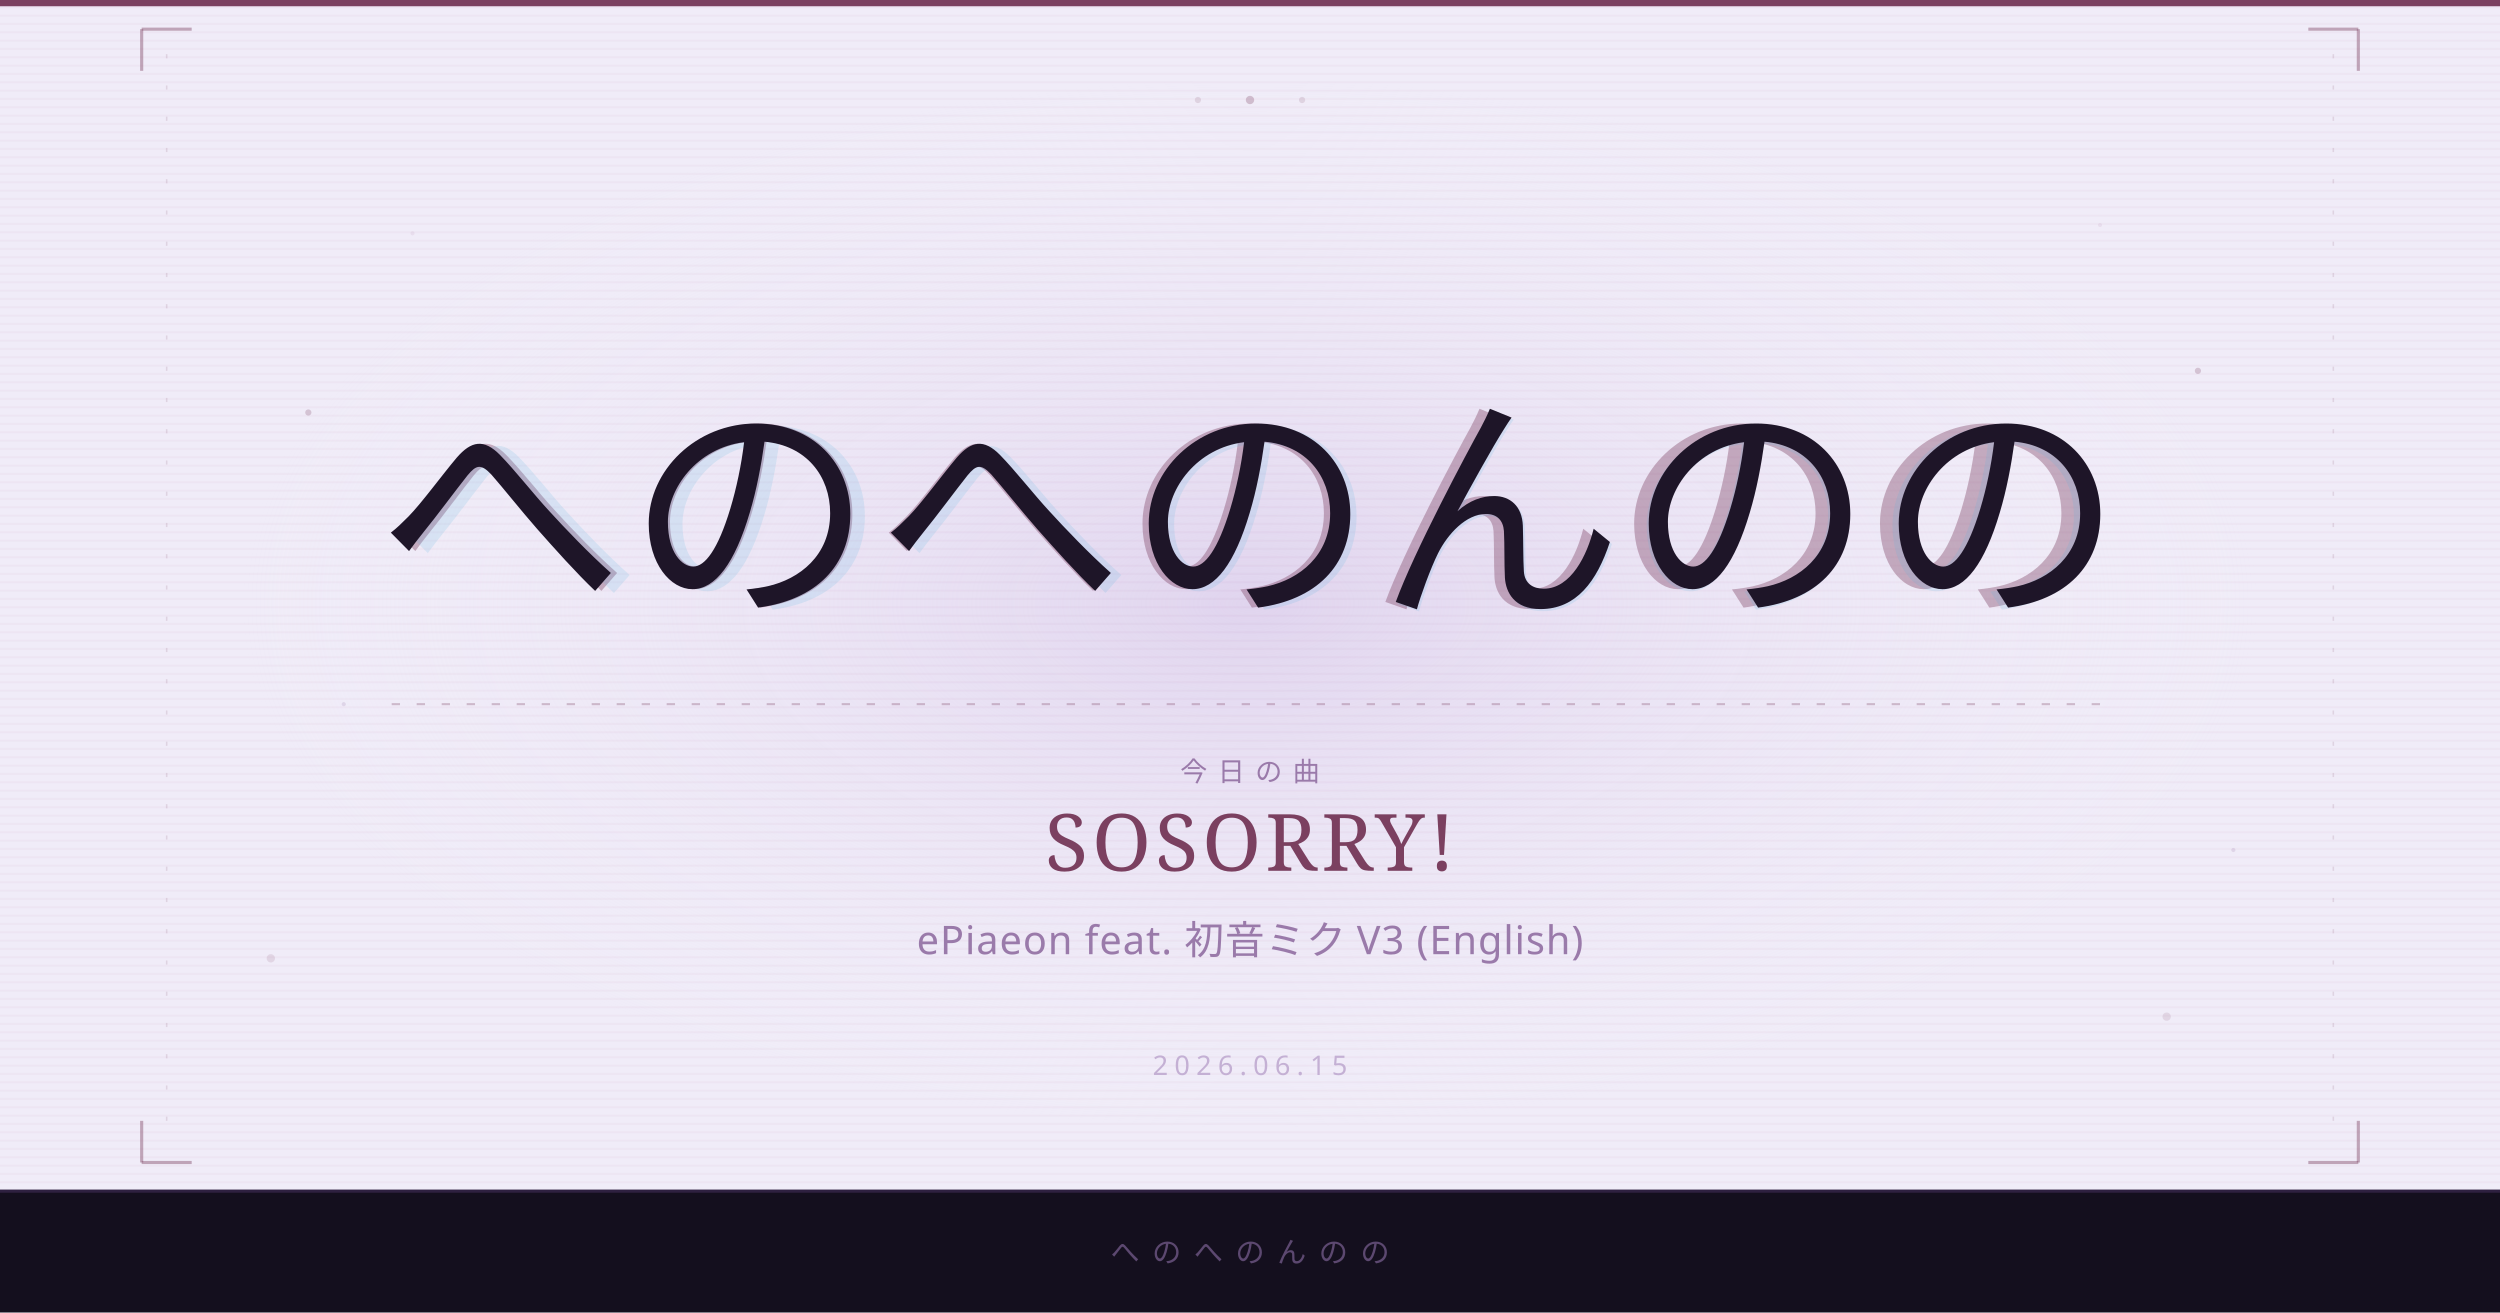
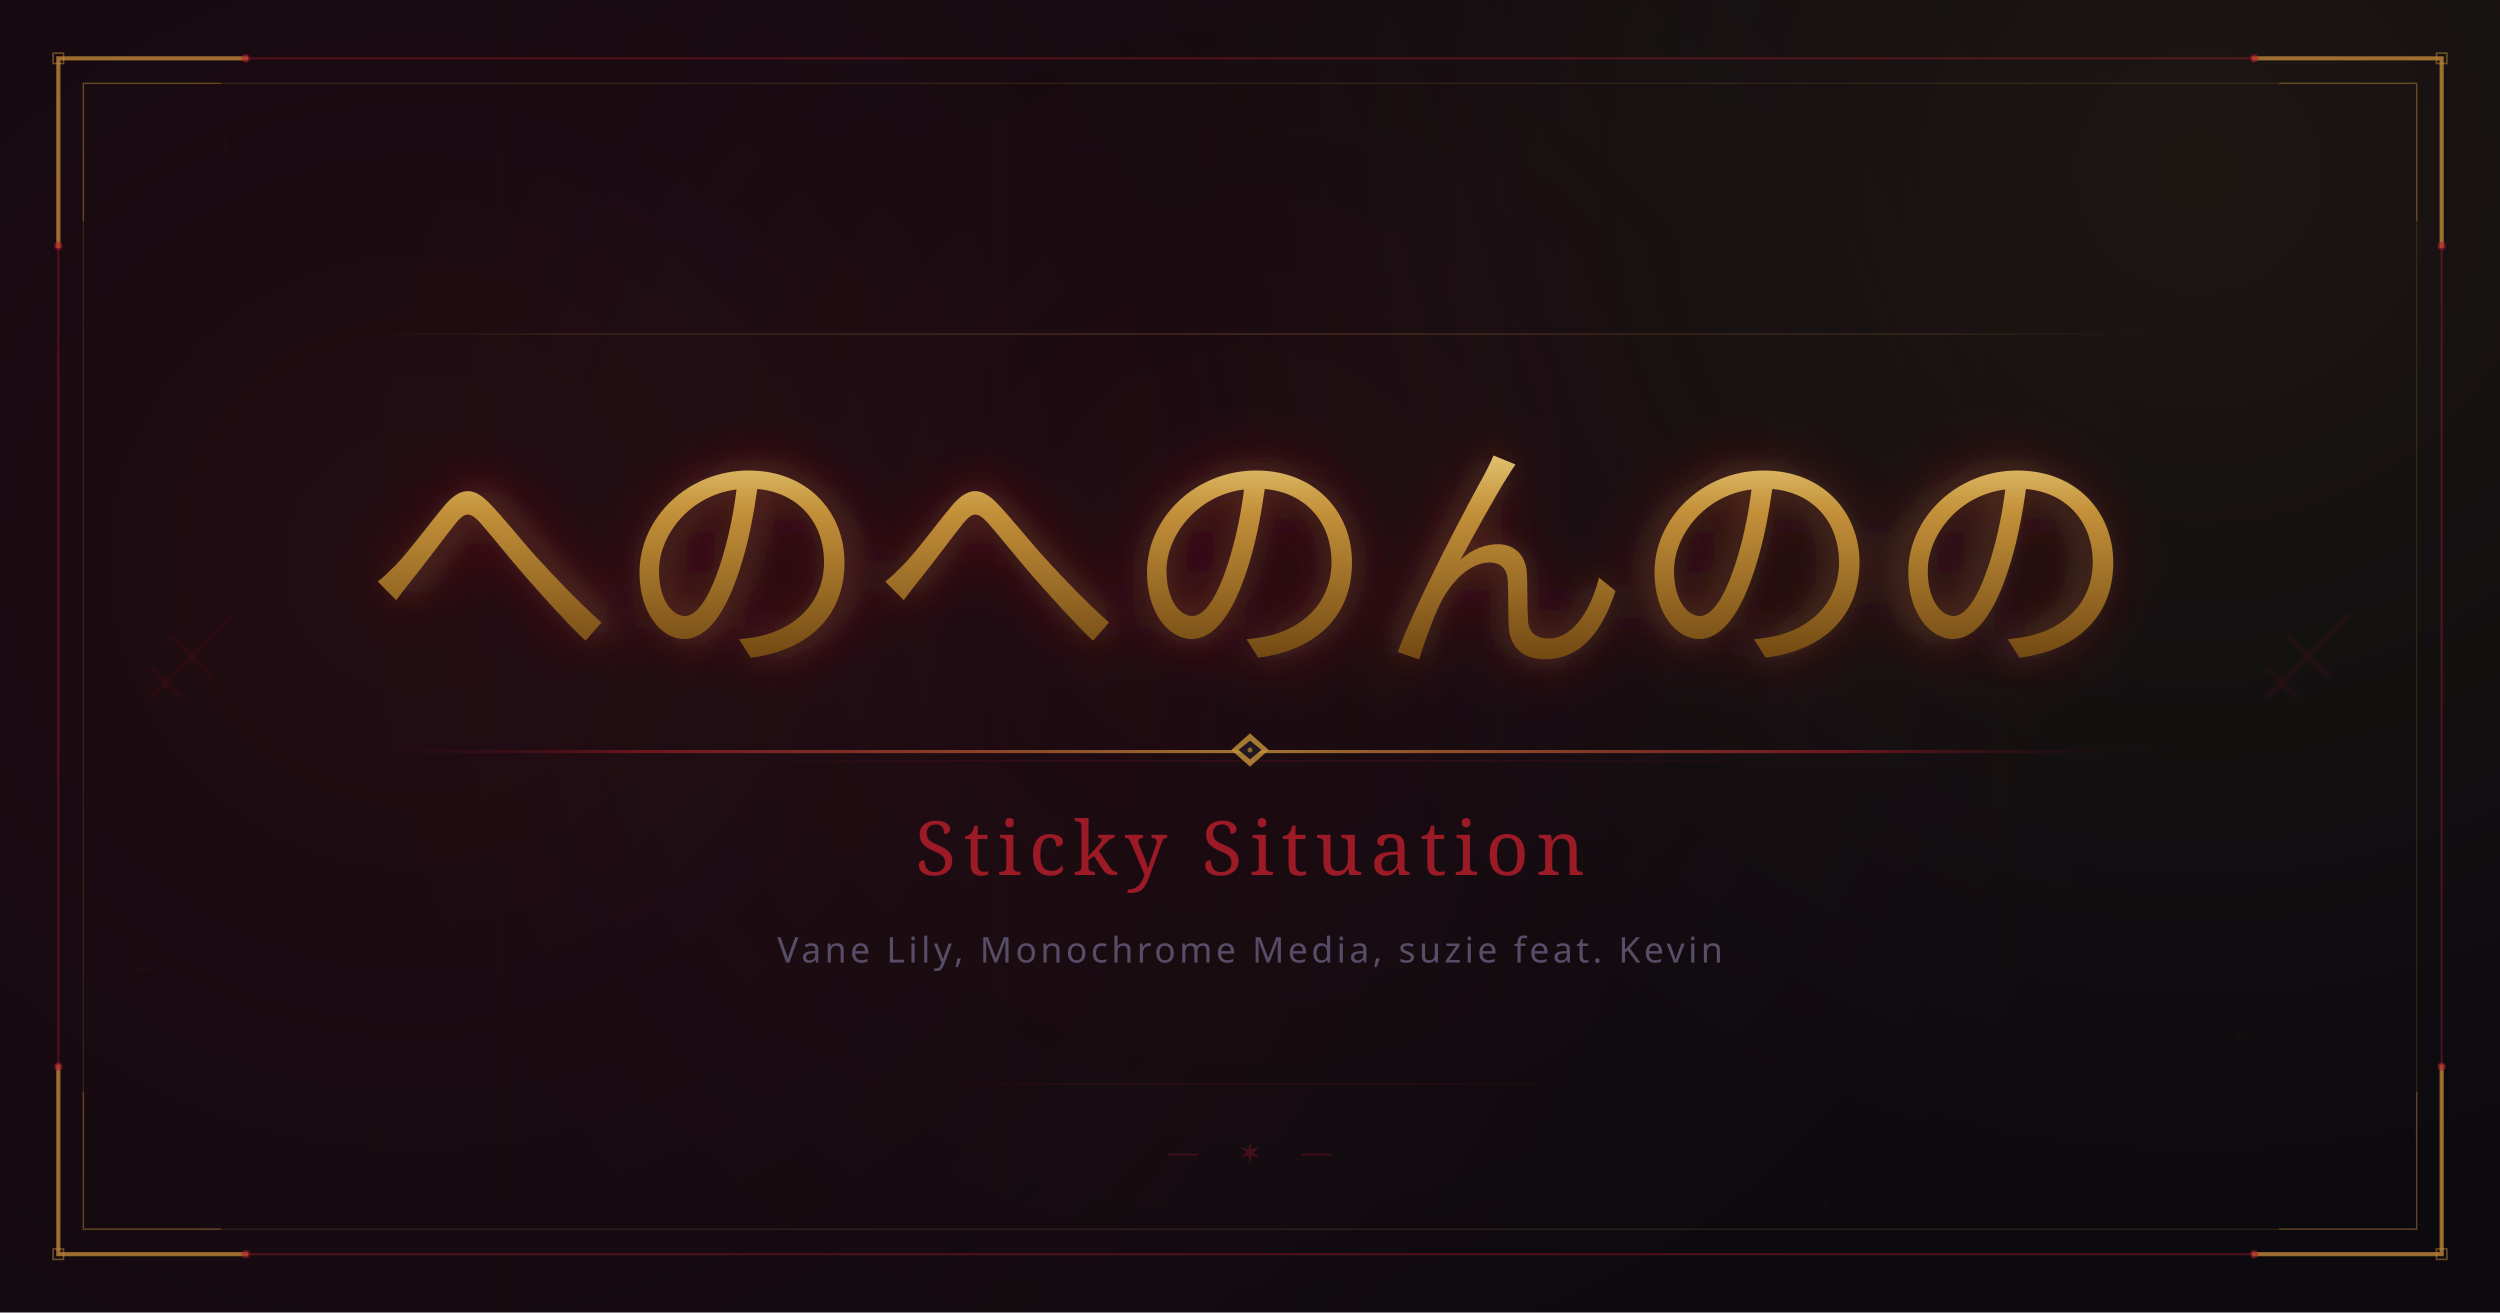
<svg xmlns="http://www.w3.org/2000/svg" width="1200" height="630" viewBox="0 0 1200 630">
  <defs>
-     <pattern id="scan" x="0" y="0" width="1200" height="4" patternUnits="userSpaceOnUse">
-       <rect x="0" y="3" width="1200" height="1" fill="#9a648c" opacity="0.045" />
-     </pattern>
-     <radialGradient id="centerGlow" cx="50%" cy="46%" r="40%">
-       <stop offset="0%" stop-color="#e0d4ee" />
-       <stop offset="100%" stop-color="#f0ecf8" stop-opacity="0" />
+     <radialGradient id="rg-cr" gradientUnits="userSpaceOnUse" cx="200" cy="270" r="620">
+       <stop offset="0%" stop-color="#b01c2a" stop-opacity="0.13" />
+       <stop offset="100%" stop-color="#b01c2a" stop-opacity="0" />
    </radialGradient>
+     <radialGradient id="rg-au" gradientUnits="userSpaceOnUse" cx="1055" cy="82" r="490">
+       <stop offset="0%" stop-color="#c4913a" stop-opacity="0.09" />
+       <stop offset="100%" stop-color="#c4913a" stop-opacity="0" />
+     </radialGradient>
+     <radialGradient id="rg-title-halo" gradientUnits="userSpaceOnUse" cx="600" cy="268" r="440">
+       <stop offset="0%" stop-color="#b01c2a" stop-opacity="0.07" />
+       <stop offset="100%" stop-color="#b01c2a" stop-opacity="0" />
+     </radialGradient>
+     <linearGradient id="lg-title" gradientUnits="userSpaceOnUse" x1="600" y1="203" x2="600" y2="320">
+       <stop offset="0%" stop-color="#f2dc8e" />
+       <stop offset="36%" stop-color="#c4913a" />
+       <stop offset="100%" stop-color="#6e4510" />
+     </linearGradient>
+     <linearGradient id="lg-blade" x1="0" y1="0" x2="1" y2="0">
+       <stop offset="0%" stop-color="#0c0a0f" stop-opacity="0" />
+       <stop offset="18%" stop-color="#b01c2a" stop-opacity="0.72" />
+       <stop offset="50%" stop-color="#c4913a" stop-opacity="1" />
+       <stop offset="82%" stop-color="#b01c2a" stop-opacity="0.72" />
+       <stop offset="100%" stop-color="#0c0a0f" stop-opacity="0" />
+     </linearGradient>
+     <linearGradient id="lg-blade2" x1="0" y1="0" x2="1" y2="0">
+       <stop offset="0%" stop-color="#0c0a0f" stop-opacity="0" />
+       <stop offset="28%" stop-color="#b01c2a" stop-opacity="0.32" />
+       <stop offset="50%" stop-color="#b01c2a" stop-opacity="0.45" />
+       <stop offset="72%" stop-color="#b01c2a" stop-opacity="0.32" />
+       <stop offset="100%" stop-color="#0c0a0f" stop-opacity="0" />
+     </linearGradient>
+     <linearGradient id="lg-top-rule" x1="0" y1="0" x2="1" y2="0">
+       <stop offset="0%" stop-color="#0c0a0f" stop-opacity="0" />
+       <stop offset="15%" stop-color="#c4913a" stop-opacity="0.35" />
+       <stop offset="50%" stop-color="#c4913a" stop-opacity="0.55" />
+       <stop offset="85%" stop-color="#c4913a" stop-opacity="0.35" />
+       <stop offset="100%" stop-color="#0c0a0f" stop-opacity="0" />
+     </linearGradient>
+     <filter id="f-glow-cr" x="-35%" y="-65%" width="170%" height="230%">
+       <feGaussianBlur stdDeviation="15" />
+     </filter>
+     <filter id="f-glow-au" x="-20%" y="-40%" width="140%" height="180%">
+       <feGaussianBlur stdDeviation="7" />
+     </filter>
  </defs>
-   <rect width="1200" height="630" fill="#f0ecf8" />
-   <rect width="1200" height="630" fill="url(#centerGlow)" />
-   <rect width="1200" height="630" fill="url(#scan)" />
-   <rect x="0" y="0" width="1200" height="3" fill="#7b4060" />
-   <rect x="0" y="572" width="1200" height="58" fill="#140f1e" />
-   <rect x="0" y="571" width="1200" height="1.5" fill="#2e2040" />
-   <path d="M68 14 V34" stroke="#7b4060" stroke-width="1.5" fill="none" opacity="0.42" />
-   <path d="M68 14 H92" stroke="#7b4060" stroke-width="1.5" fill="none" opacity="0.42" />
-   <path d="M1132 14 V34" stroke="#7b4060" stroke-width="1.5" fill="none" opacity="0.42" />
-   <path d="M1108 14 H1132" stroke="#7b4060" stroke-width="1.5" fill="none" opacity="0.42" />
-   <path d="M68 558 V538" stroke="#7b4060" stroke-width="1.5" fill="none" opacity="0.42" />
-   <path d="M68 558 H92" stroke="#7b4060" stroke-width="1.5" fill="none" opacity="0.42" />
-   <path d="M1132 558 V538" stroke="#7b4060" stroke-width="1.5" fill="none" opacity="0.42" />
-   <path d="M1108 558 H1132" stroke="#7b4060" stroke-width="1.5" fill="none" opacity="0.42" />
-   <line x1="80" y1="26" x2="80" y2="544" stroke="#7b4060" stroke-width="0.75" stroke-dasharray="2,13" opacity="0.15" />
-   <line x1="1120" y1="26" x2="1120" y2="544" stroke="#7b4060" stroke-width="0.75" stroke-dasharray="2,13" opacity="0.15" />
-   <circle cx="148" cy="198" r="1.5" fill="#7b4060" opacity="0.24" />
-   <circle cx="165" cy="338" r="1" fill="#9a7aaa" opacity="0.2" />
-   <circle cx="130" cy="460" r="2" fill="#7b4060" opacity="0.13" />
-   <circle cx="198" cy="112" r="1" fill="#c4a0c0" opacity="0.18" />
-   <circle cx="1055" cy="178" r="1.5" fill="#7b4060" opacity="0.24" />
-   <circle cx="1072" cy="408" r="1" fill="#9a7aaa" opacity="0.2" />
-   <circle cx="1040" cy="488" r="2" fill="#7b4060" opacity="0.13" />
-   <circle cx="1008" cy="108" r="1" fill="#c4a0c0" opacity="0.18" />
-   <circle cx="600" cy="48" r="2" fill="#7b4060" opacity="0.28" />
-   <circle cx="575" cy="48" r="1.5" fill="#7b4060" opacity="0.15" />
-   <circle cx="625" cy="48" r="1.5" fill="#7b4060" opacity="0.15" />
-   <text x="600" y="288" text-anchor="middle" font-family="serif" font-size="118" fill="#7b4060" opacity="0.38" transform="translate(-3,0)">へのへのんのの</text>
-   <text x="600" y="288" text-anchor="middle" font-family="serif" font-size="118" fill="#50b4dc" opacity="0.16" transform="translate(3,1)">へのへのんのの</text>
-   <text x="600" y="288" text-anchor="middle" font-family="serif" font-size="118" fill="#1e1528" letter-spacing="2">へのへのんのの</text>
-   <line x1="188" y1="338" x2="1012" y2="338" stroke="#7b4060" stroke-width="1" stroke-dasharray="4,8" opacity="0.3" />
-   <text x="600" y="375" text-anchor="middle" font-family="sans-serif" font-size="13" fill="#9a7aaa" letter-spacing="5">今日の曲</text>
-   <text x="600" y="418" text-anchor="middle" font-family="serif" font-size="38" fill="#7b4060" letter-spacing="2">SOSORRY!</text>
-   <text x="600" y="458" text-anchor="middle" font-family="sans-serif" font-size="19" fill="#9a7aaa" letter-spacing="0.5">ePiaeon feat. 初音ミク V3 (English)</text>
-   <text x="600" y="516" text-anchor="middle" font-family="sans-serif" font-size="13" fill="#c4b0d4" letter-spacing="3">2026.06.15</text>
-   <text x="600" y="606" text-anchor="middle" font-family="sans-serif" font-size="14" fill="#5c4870" letter-spacing="6">へのへのんのの</text>
+   <rect width="1200" height="630" fill="#0c0a0f" />
+   <rect width="1200" height="630" fill="url(#rg-cr)" />
+   <rect width="1200" height="630" fill="url(#rg-au)" />
+   <rect width="1200" height="630" fill="url(#rg-title-halo)" />
+   <g fill="#c4913a" fill-opacity="0.024">
+     <path d="M10,0.5L10.5,9.5L19.5,10L10.5,10.5L10,19.5L9.5,10.5L0.5,10L9.5,9.5z" transform="translate(98,60)" />
+     <path d="M10,0.5L10.5,9.5L19.5,10L10.5,10.5L10,19.5L9.5,10.5L0.5,10L9.5,9.5z" transform="translate(1065,488)" />
+     <path d="M10,0.5L10.5,9.5L19.5,10L10.5,10.5L10,19.5L9.5,10.5L0.5,10L9.5,9.5z" transform="translate(58,455)" />
+     <path d="M10,0.5L10.5,9.5L19.5,10L10.5,10.5L10,19.5L9.5,10.5L0.5,10L9.5,9.5z" transform="translate(1082,90)" />
+     <path d="M7,0.35L7.35,6.65L13.65,7L7.35,7.35L7,13.65L6.65,7.35L0.35,7L6.65,6.65z" transform="translate(172,540)" />
+     <path d="M7,0.35L7.35,6.65L13.65,7L7.35,7.35L7,13.65L6.65,7.35L0.35,7L6.65,6.65z" transform="translate(1002,30)" />
+     <path d="M6,0.3L6.3,5.7L11.7,6L6.3,6.3L6,11.7L5.7,6.3L0.3,6L5.7,5.7z" transform="translate(552,572)" />
+     <path d="M6,0.3L6.3,5.7L11.7,6L6.3,6.3L6,11.7L5.7,6.3L0.3,6L5.7,5.7z" transform="translate(638,48)" />
+     <path d="M6,0.3L6.3,5.7L11.7,6L6.3,6.3L6,11.7L5.7,6.3L0.3,6L5.7,5.7z" transform="translate(318,30)" />
+     <path d="M6,0.3L6.3,5.7L11.7,6L6.3,6.3L6,11.7L5.7,6.3L0.3,6L5.7,5.7z" transform="translate(870,572)" />
+   </g>
+   <g stroke="#c4913a" stroke-opacity="0.012" stroke-width="0.5">
+     <line x1="240" y1="0" x2="240" y2="630" />
+     <line x1="480" y1="0" x2="480" y2="630" />
+     <line x1="720" y1="0" x2="720" y2="630" />
+     <line x1="960" y1="0" x2="960" y2="630" />
+   </g>
+   <rect x="28" y="28" width="1144" height="574" fill="none" stroke="#b01c2a" stroke-width="1" stroke-opacity="0.38" />
+   <rect x="40" y="40" width="1120" height="550" fill="none" stroke="#c4913a" stroke-width="0.5" stroke-opacity="0.2" />
+   <path d="M28,118 L28,28 L118,28" fill="none" stroke="#c4913a" stroke-width="2" stroke-opacity="0.72" stroke-linecap="square" />
+   <path d="M40,106 L40,40 L106,40" fill="none" stroke="#c4913a" stroke-width="0.7" stroke-opacity="0.34" />
+   <path d="M1172,118 L1172,28 L1082,28" fill="none" stroke="#c4913a" stroke-width="2" stroke-opacity="0.72" stroke-linecap="square" />
+   <path d="M1160,106 L1160,40 L1094,40" fill="none" stroke="#c4913a" stroke-width="0.7" stroke-opacity="0.34" />
+   <path d="M28,512 L28,602 L118,602" fill="none" stroke="#c4913a" stroke-width="2" stroke-opacity="0.72" stroke-linecap="square" />
+   <path d="M40,524 L40,590 L106,590" fill="none" stroke="#c4913a" stroke-width="0.7" stroke-opacity="0.34" />
+   <path d="M1172,512 L1172,602 L1082,602" fill="none" stroke="#c4913a" stroke-width="2" stroke-opacity="0.72" stroke-linecap="square" />
+   <path d="M1160,524 L1160,590 L1094,590" fill="none" stroke="#c4913a" stroke-width="0.7" stroke-opacity="0.34" />
+   <circle cx="118" cy="28" r="2" fill="#b01c2a" fill-opacity="0.55" />
+   <circle cx="1082" cy="28" r="2" fill="#b01c2a" fill-opacity="0.55" />
+   <circle cx="28" cy="118" r="2" fill="#b01c2a" fill-opacity="0.55" />
+   <circle cx="1172" cy="118" r="2" fill="#b01c2a" fill-opacity="0.55" />
+   <circle cx="118" cy="602" r="2" fill="#b01c2a" fill-opacity="0.55" />
+   <circle cx="1082" cy="602" r="2" fill="#b01c2a" fill-opacity="0.55" />
+   <circle cx="28" cy="512" r="2" fill="#b01c2a" fill-opacity="0.55" />
+   <circle cx="1172" cy="512" r="2" fill="#b01c2a" fill-opacity="0.55" />
+   <rect x="25.5" y="25.5" width="5" height="5" fill="none" stroke="#c4913a" stroke-width="0.75" stroke-opacity="0.5" />
+   <rect x="1169.5" y="25.5" width="5" height="5" fill="none" stroke="#c4913a" stroke-width="0.75" stroke-opacity="0.5" />
+   <rect x="25.5" y="599.5" width="5" height="5" fill="none" stroke="#c4913a" stroke-width="0.75" stroke-opacity="0.5" />
+   <rect x="1169.5" y="599.5" width="5" height="5" fill="none" stroke="#c4913a" stroke-width="0.75" stroke-opacity="0.5" />
+   <rect x="130" y="160" width="940" height="0.75" fill="url(#lg-top-rule)" opacity="0.42" />
+   <g transform="translate(92,315) rotate(45)" fill="#b01c2a" fill-opacity="0.07">
+     <rect x="-1.5" y="-28" width="3" height="56" />
+     <rect x="-14" y="-1.5" width="28" height="3" />
+     <rect x="-10" y="-1.5" width="20" height="3" transform="translate(0,18)" />
+   </g>
+   <g transform="translate(1108,315) rotate(45)" fill="#b01c2a" fill-opacity="0.07">
+     <rect x="-1.5" y="-28" width="3" height="56" />
+     <rect x="-14" y="-1.5" width="28" height="3" />
+     <rect x="-10" y="-1.5" width="20" height="3" transform="translate(0,18)" />
+   </g>
+   <text x="600" y="312" text-anchor="middle" font-family="serif" font-size="120" fill="#b01c2a" fill-opacity="0.52" filter="url(#f-glow-cr)">へのへのんのの</text>
+   <text x="600" y="312" text-anchor="middle" font-family="serif" font-size="120" fill="#c4913a" fill-opacity="0.2" filter="url(#f-glow-au)">へのへのんのの</text>
+   <text x="600" y="312" text-anchor="middle" font-family="serif" font-size="120" fill="url(#lg-title)" letter-spacing="0.015em">へのへのんのの</text>
+   <rect x="155" y="360" width="890" height="1.5" fill="url(#lg-blade)" opacity="0.78" />
+   <rect x="255" y="365" width="690" height="0.5" fill="url(#lg-blade2)" opacity="0.58" />
+   <polygon points="600,352 609,360 600,368 591,360" fill="#c4913a" fill-opacity="0.82" />
+   <polygon points="600,355.5 605.5,360 600,364.5 594.5,360" fill="#16101e" fill-opacity="0.92" />
+   <circle cx="600" cy="360" r="1.2" fill="#c4913a" fill-opacity="0.65" />
+   <text x="600" y="420" text-anchor="middle" font-family="serif" font-size="36" fill="#b01c2a" fill-opacity="0.86" letter-spacing="0.1em">Sticky Situation</text>
+   <text x="600" y="462" text-anchor="middle" font-family="sans-serif" font-size="17" fill="#574d68" letter-spacing="0.1em">Vane Lily, Monochrome Media, suzie feat. Kevin</text>
+   <rect x="385" y="520" width="430" height="0.5" fill="url(#lg-blade2)" opacity="0.45" />
+   <text x="600" y="558" text-anchor="middle" font-family="serif" font-size="14" fill="#b01c2a" fill-opacity="0.3" letter-spacing="0.22em">― ✶ ―</text>
</svg>
